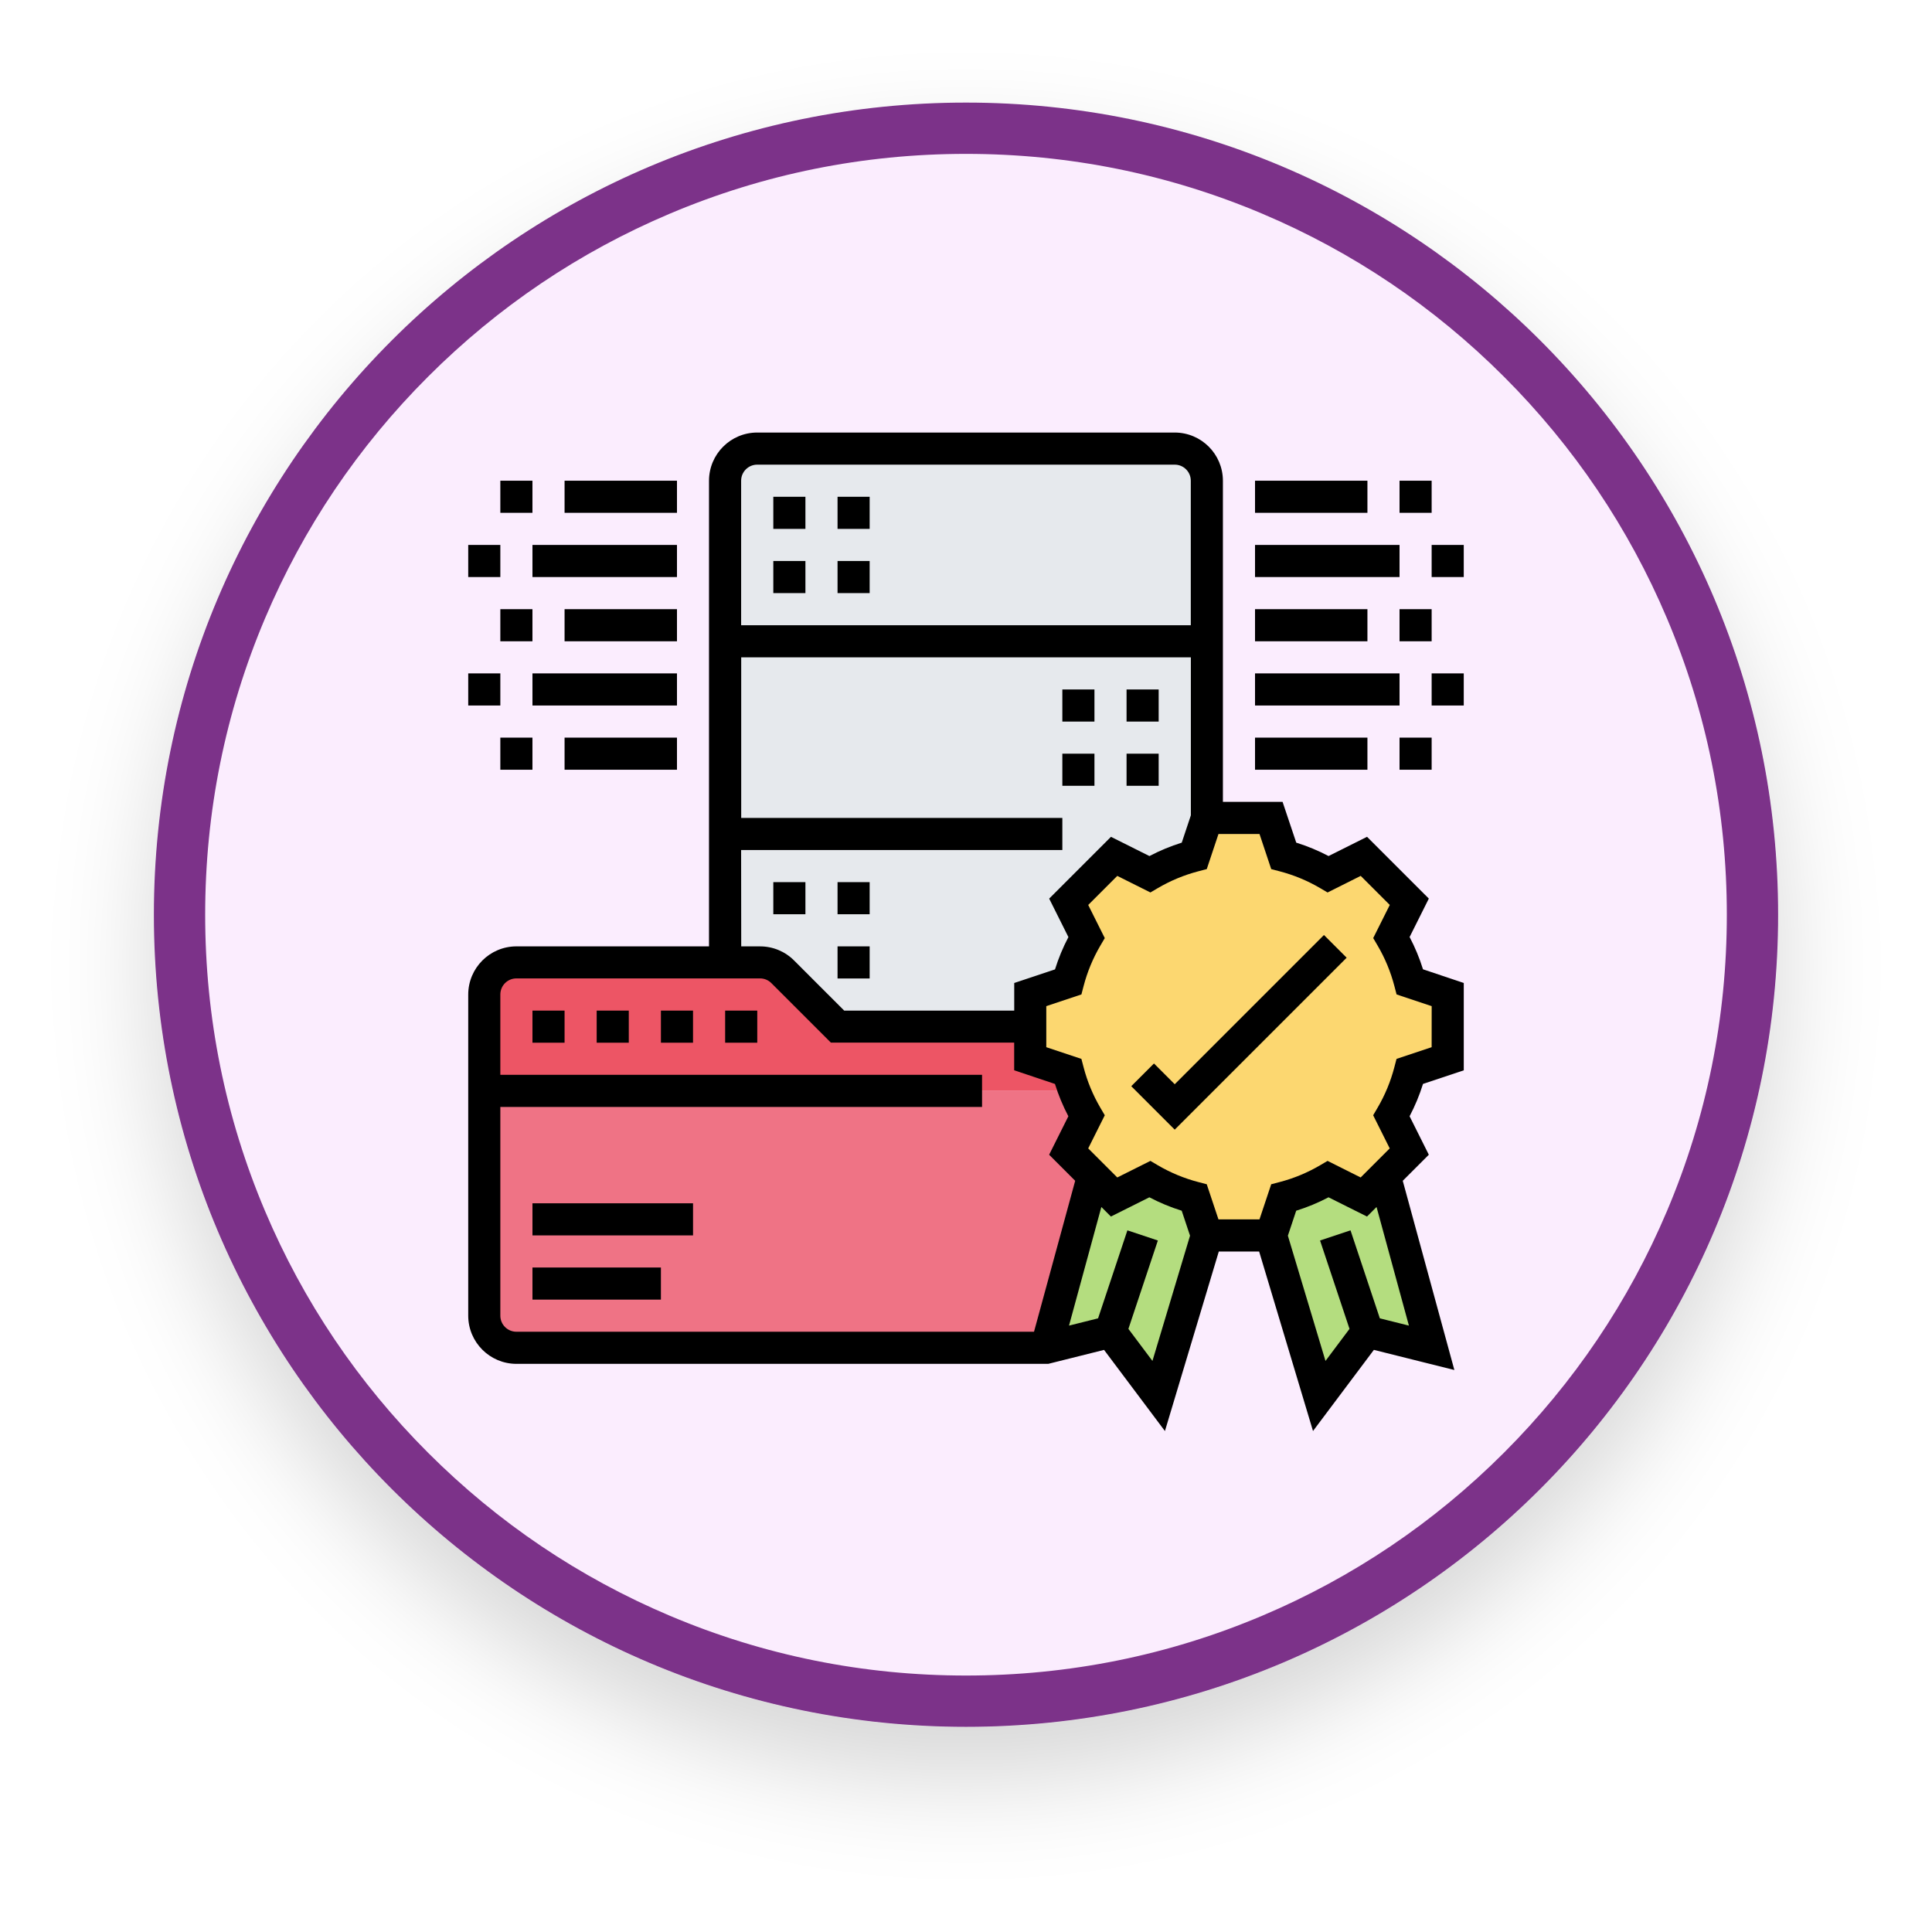
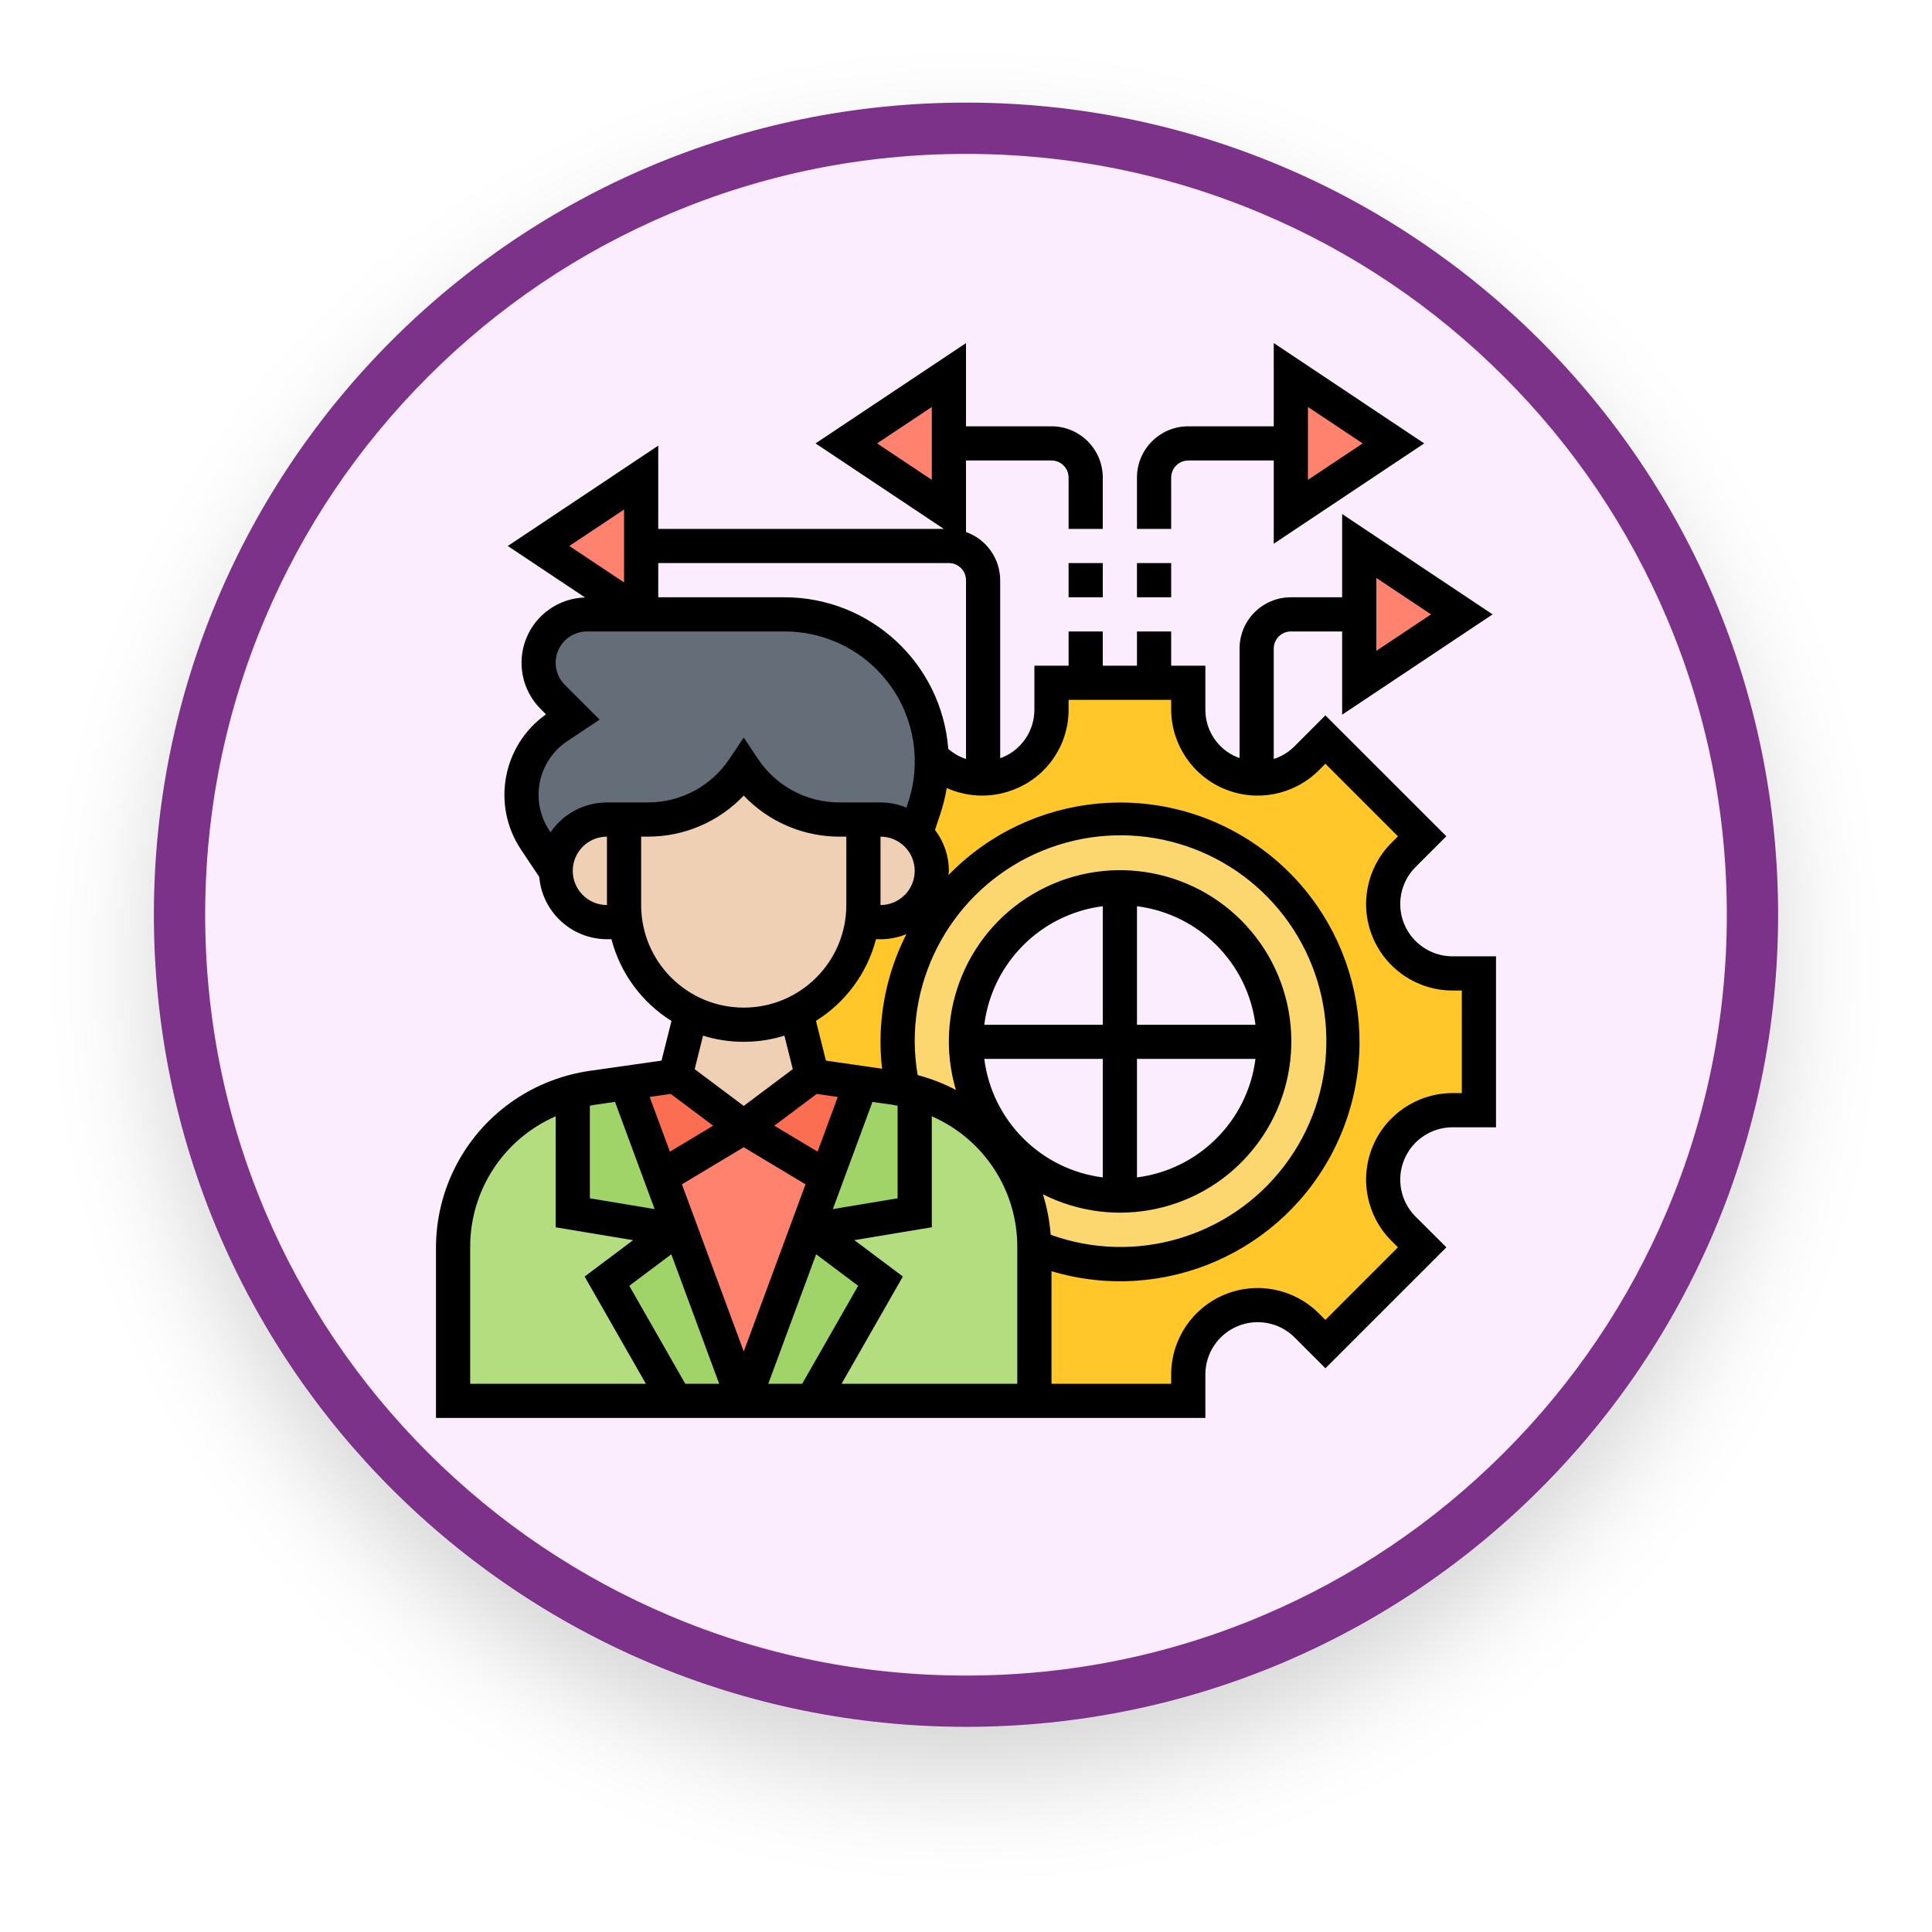
<svg xmlns="http://www.w3.org/2000/svg" width="113" height="113" viewBox="0 0 113 113">
  <defs>
    <filter id="Path_982547" x="0" y="0" width="113" height="113" filterUnits="userSpaceOnUse">
      <feOffset dy="3" input="SourceAlpha" />
      <feGaussianBlur stdDeviation="3" result="blur" />
      <feFlood flood-opacity="0.161" />
      <feComposite operator="in" in2="blur" />
      <feComposite in="SourceGraphic" />
    </filter>
  </defs>
-   <g id="Group_1179261" data-name="Group 1179261" transform="translate(-1109.49 -2375.809)">
-     <g id="Group_1179016" data-name="Group 1179016">
-       <g id="Group_1178714" data-name="Group 1178714" transform="translate(316 886.374)">
-         <g id="Group_1176922" data-name="Group 1176922" transform="translate(802.49 1495.435)">
-           <g id="Group_1172322" data-name="Group 1172322" transform="translate(0 0)">
-             <g id="Group_1164700" data-name="Group 1164700">
-               <g id="Group_1160931" data-name="Group 1160931">
-                 <g id="Group_1160749" data-name="Group 1160749">
-                   <g id="Group_1158891" data-name="Group 1158891">
-                     <g id="Group_1157406" data-name="Group 1157406">
-                       <g id="Group_1155793" data-name="Group 1155793">
-                         <g id="Group_1154704" data-name="Group 1154704">
-                           <g id="Group_1150790" data-name="Group 1150790">
-                             <g id="Group_1154214" data-name="Group 1154214">
-                               <g id="Group_1152583" data-name="Group 1152583">
-                                 <g id="Group_1146973" data-name="Group 1146973">
-                                   <g id="Group_1146954" data-name="Group 1146954">
-                                     <g transform="matrix(1, 0, 0, 1, -9, -6)" filter="url(#Path_982547)">
-                                       <g id="Path_982547-2" data-name="Path 982547" transform="translate(9 6)" fill="#fbedfe">
-                                         <path d="M 47.5 93.5 C 41.289 93.5 35.265 92.284 29.595 89.886 C 24.118 87.569 19.198 84.252 14.973 80.027 C 10.748 75.802 7.431 70.882 5.114 65.405 C 2.716 59.735 1.5 53.711 1.5 47.5 C 1.5 41.289 2.716 35.265 5.114 29.595 C 7.431 24.118 10.748 19.198 14.973 14.973 C 19.198 10.748 24.118 7.431 29.595 5.114 C 35.265 2.716 41.289 1.5 47.5 1.5 C 53.711 1.5 59.735 2.716 65.405 5.114 C 70.882 7.431 75.802 10.748 80.027 14.973 C 84.252 19.198 87.569 24.118 89.886 29.595 C 92.284 35.265 93.5 41.289 93.5 47.5 C 93.5 53.711 92.284 59.735 89.886 65.405 C 87.569 70.882 84.252 75.802 80.027 80.027 C 75.802 84.252 70.882 87.569 65.405 89.886 C 59.735 92.284 53.711 93.5 47.5 93.5 Z" stroke="none" />
-                                         <path d="M 47.5 3 C 41.491 3 35.664 4.176 30.18 6.496 C 24.881 8.737 20.122 11.946 16.034 16.034 C 11.946 20.121 8.737 24.881 6.496 30.179 C 4.176 35.664 3 41.491 3 47.5 C 3 53.509 4.176 59.336 6.496 64.82 C 8.737 70.119 11.946 74.878 16.034 78.966 C 20.122 83.054 24.881 86.263 30.18 88.504 C 35.664 90.824 41.491 92 47.5 92 C 53.509 92 59.336 90.824 64.821 88.504 C 70.119 86.263 74.878 83.054 78.966 78.966 C 83.054 74.878 86.263 70.119 88.504 64.82 C 90.824 59.336 92 53.509 92 47.5 C 92 41.491 90.824 35.664 88.504 30.179 C 86.263 24.881 83.054 20.121 78.966 16.034 C 74.878 11.946 70.119 8.737 64.821 6.496 C 59.336 4.176 53.509 3 47.5 3 M 47.5 0 C 73.734 0 95 21.266 95 47.5 C 95 73.733 73.734 95 47.5 95 C 21.266 95 7.62939453125e-06 73.733 7.62939453125e-06 47.5 C 7.62939453125e-06 21.266 21.266 0 47.5 0 Z" stroke="none" fill="#7b3289" />
+   <g id="Group_1206702" data-name="Group 1206702" transform="translate(-1109.98 -1055.342)">
+     <g id="Group_1206223" data-name="Group 1206223">
+       <g id="Group_1202718" data-name="Group 1202718" transform="translate(316.49 -1644.681)">
+         <g id="Group_1202072" data-name="Group 1202072" transform="translate(0 324.215)">
+           <g id="Group_1178713" data-name="Group 1178713" transform="translate(0 886.374)">
+             <g id="Group_1176922" data-name="Group 1176922" transform="translate(802.49 1495.435)">
+               <g id="Group_1172322" data-name="Group 1172322" transform="translate(0 0)">
+                 <g id="Group_1164700" data-name="Group 1164700">
+                   <g id="Group_1160931" data-name="Group 1160931">
+                     <g id="Group_1160749" data-name="Group 1160749">
+                       <g id="Group_1158891" data-name="Group 1158891">
+                         <g id="Group_1157406" data-name="Group 1157406">
+                           <g id="Group_1155793" data-name="Group 1155793">
+                             <g id="Group_1154704" data-name="Group 1154704">
+                               <g id="Group_1150790" data-name="Group 1150790">
+                                 <g id="Group_1154214" data-name="Group 1154214">
+                                   <g id="Group_1152583" data-name="Group 1152583">
+                                     <g id="Group_1146973" data-name="Group 1146973">
+                                       <g id="Group_1146954" data-name="Group 1146954">
+                                         <g transform="matrix(1, 0, 0, 1, -9, -6)" filter="url(#Path_982547)">
+                                           <g id="Path_982547-2" data-name="Path 982547" transform="translate(9 6)" fill="#fbedfe">
+                                             <path d="M 47.5 93.5 C 41.289 93.5 35.265 92.284 29.595 89.886 C 24.118 87.569 19.198 84.252 14.973 80.027 C 10.748 75.802 7.431 70.882 5.114 65.405 C 2.716 59.735 1.5 53.711 1.5 47.5 C 1.5 41.289 2.716 35.265 5.114 29.595 C 7.431 24.118 10.748 19.198 14.973 14.973 C 19.198 10.748 24.118 7.431 29.595 5.114 C 35.265 2.716 41.289 1.5 47.5 1.5 C 53.711 1.5 59.735 2.716 65.405 5.114 C 70.882 7.431 75.802 10.748 80.027 14.973 C 84.252 19.198 87.569 24.118 89.886 29.595 C 92.284 35.265 93.5 41.289 93.5 47.5 C 93.5 53.711 92.284 59.735 89.886 65.405 C 87.569 70.882 84.252 75.802 80.027 80.027 C 75.802 84.252 70.882 87.569 65.405 89.886 C 59.735 92.284 53.711 93.5 47.5 93.5 Z" stroke="none" />
+                                             <path d="M 47.5 3 C 41.491 3 35.664 4.176 30.18 6.496 C 24.881 8.737 20.122 11.946 16.034 16.034 C 11.946 20.121 8.737 24.881 6.496 30.179 C 4.176 35.664 3 41.491 3 47.5 C 3 53.509 4.176 59.336 6.496 64.82 C 8.737 70.119 11.946 74.878 16.034 78.966 C 20.122 83.054 24.881 86.263 30.18 88.504 C 35.664 90.824 41.491 92 47.5 92 C 53.509 92 59.336 90.824 64.821 88.504 C 70.119 86.263 74.878 83.054 78.966 78.966 C 83.054 74.878 86.263 70.119 88.504 64.82 C 90.824 59.336 92 53.509 92 47.5 C 92 41.491 90.824 35.664 88.504 30.179 C 86.263 24.881 83.054 20.121 78.966 16.034 C 74.878 11.946 70.119 8.737 64.821 6.496 C 59.336 4.176 53.509 3 47.5 3 M 47.5 0 C 73.734 0 95 21.266 95 47.5 C 95 73.733 73.734 95 47.5 95 C 21.266 95 7.62939453125e-06 73.733 7.62939453125e-06 47.5 C 7.62939453125e-06 21.266 21.266 0 47.5 0 Z" stroke="none" fill="#7b3289" />
+                                           </g>
+                                         </g>
                                      </g>
                                    </g>
                                  </g>
                                </g>
                              </g>
                            </g>
                          </g>
                        </g>
                      </g>
                    </g>
                  </g>
                </g>
              </g>
            </g>
          </g>
        </g>
      </g>
-       <g id="data-quality_5865913" transform="translate(1136.876 2401.108)">
-         <g id="Group_1179023" data-name="Group 1179023" transform="translate(0.939 0.939)">
-           <g id="Group_1179017" data-name="Group 1179017" transform="translate(0 37.566)">
-             <path id="Path_1040965" data-name="Path 1040965" d="M43.61,332.98l-2.74,10.047H9.878A1.878,1.878,0,0,1,8,341.148V328H42.515a10.219,10.219,0,0,0,.708,1.46l-1.044,2.088Z" transform="translate(-8 -328)" fill="#ef7385" />
+       <g id="decision-making_2452157" transform="translate(1134.48 1075.276)">
+         <g id="Group_1206221" data-name="Group 1206221">
+           <g id="Group_1206201" data-name="Group 1206201">
+             <path id="Path_1045331" data-name="Path 1045331" d="M28,41a13.352,13.352,0,0,0,.29,2.77c-.14-.03-.27-.05-.41-.07l-2.01-.29L23,43l-.93-3.71A6.939,6.939,0,0,0,25.92,34H27a3,3,0,0,0,2.06-5.18l.5-1.5A8.609,8.609,0,0,0,30,24.6a2.175,2.175,0,0,0-.01-.26H30l.1.1a3.971,3.971,0,0,0,2.93,1.16,3.851,3.851,0,0,0,1.45-.31c.02,0,.03-.01.05-.02A3.984,3.984,0,0,0,37,21.58V20h8v1.58a3.984,3.984,0,0,0,2.47,3.69c.02.01.03.02.05.02a3.972,3.972,0,0,0,4.38-.85l1.12-1.12,5.66,5.66L57.56,30.1a4,4,0,0,0-.85,4.38c0,.02.01.03.02.05A3.984,3.984,0,0,0,60.42,37H62v8H60.42a3.984,3.984,0,0,0-3.69,2.47c-.01.02-.02.03-.02.05a4,4,0,0,0,.85,4.38l1.12,1.12-5.66,5.66L51.9,57.56a4,4,0,0,0-4.38-.85c-.02,0-.03.01-.05.02A3.984,3.984,0,0,0,45,60.42V62H36V53a12.824,12.824,0,0,0,5,1A13,13,0,1,0,28,41Z" fill="#ffc729" />
          </g>
-           <g id="Group_1179018" data-name="Group 1179018" transform="translate(0 30.053)">
-             <path id="Path_1040966" data-name="Path 1040966" d="M42.515,271.513H8v-5.635A1.878,1.878,0,0,1,9.878,264H24.127a1.879,1.879,0,0,1,1.329.551l3.206,3.206h11.27v1.878l2.213.737A10.04,10.04,0,0,0,42.515,271.513Z" transform="translate(-8 -264)" fill="#ed5565" />
+           <g id="Group_1206202" data-name="Group 1206202">
+             <path id="Path_1045332" data-name="Path 1045332" d="M32,41a9,9,0,1,0,9-9A9,9,0,0,0,32,41Zm-.21,4.19A9.617,9.617,0,0,0,29,43.93c-.23-.06-.47-.12-.71-.16A13.352,13.352,0,0,1,28,41,13,13,0,1,1,41,54a12.824,12.824,0,0,1-5-1,9.48,9.48,0,0,0-4.21-7.81Z" fill="#fcd770" />
          </g>
-           <g id="Group_1179019" data-name="Group 1179019" transform="translate(14.087)">
-             <path id="Path_1040967" data-name="Path 1040967" d="M156.175,9.878V29.6l-.737,2.213a10.237,10.237,0,0,0-2.6,1.079l-2.088-1.044L148.092,34.5l1.044,2.088a10.236,10.236,0,0,0-1.079,2.6l-2.213.737V41.81h-11.27L131.368,38.6a1.879,1.879,0,0,0-1.329-.551H128V9.878A1.878,1.878,0,0,1,129.878,8H154.3A1.878,1.878,0,0,1,156.175,9.878Z" transform="translate(-128 -8)" fill="#e6e9ed" />
+           <g id="Group_1206203" data-name="Group 1206203">
+             <path id="Path_1045333" data-name="Path 1045333" d="M11,55l4,7H2V53.06a9.471,9.471,0,0,1,4.21-7.87A9.617,9.617,0,0,1,9,43.93V51l6,1Z" fill="#b4dd7f" />
          </g>
-           <g id="Group_1179020" data-name="Group 1179020" transform="translate(46.019 42.546)">
-             <path id="Path_1040968" data-name="Path 1040968" d="M405.635,379.527l-2.817,3.757L400,373.893l.737-2.213a10.237,10.237,0,0,0,2.6-1.079l2.088,1.044,1.224-1.224,2.74,10.047Z" transform="translate(-400 -370.42)" fill="#b4dd7f" />
+           <g id="Group_1206204" data-name="Group 1206204">
+             <path id="Path_1045334" data-name="Path 1045334" d="M36,53.06V62H23l4-7-4-3,6-1V43.93a9.617,9.617,0,0,1,2.79,1.26A9.48,9.48,0,0,1,36,53Z" fill="#b4dd7f" />
          </g>
-           <g id="Group_1179021" data-name="Group 1179021" transform="translate(32.87 42.546)">
-             <path id="Path_1040969" data-name="Path 1040969" d="M291.757,379.527l-3.757.939,2.74-10.047,1.224,1.224,2.088-1.044a10.235,10.235,0,0,0,2.6,1.079l.737,2.213-2.817,9.392Z" transform="translate(-288 -370.42)" fill="#b4dd7f" />
+           <g id="Group_1206205" data-name="Group 1206205">
+             <path id="Path_1045335" data-name="Path 1045335" d="M14.16,48.9l1.16,3.15L15,52,9,51V43.93a8.556,8.556,0,0,1,1.12-.23l2.01-.29Z" fill="#a0d468" />
          </g>
-           <g id="Group_1179022" data-name="Group 1179022" transform="translate(31.931 21.601)">
-             <path id="Path_1040970" data-name="Path 1040970" d="M282.584,207.966a10.043,10.043,0,0,1-.371-1.141L280,206.087v-3.757l2.213-.737a10.237,10.237,0,0,1,1.079-2.6l-1.044-2.088,2.655-2.655,2.088,1.044a10.236,10.236,0,0,1,2.6-1.079l.737-2.213h3.757l.737,2.213a10.237,10.237,0,0,1,2.6,1.079l2.088-1.044,2.655,2.655-1.044,2.088a10.237,10.237,0,0,1,1.079,2.6l2.213.737v3.757l-2.213.737a10.237,10.237,0,0,1-1.079,2.6l1.044,2.088-1.431,1.431-1.224,1.224-2.088-1.044a10.238,10.238,0,0,1-2.6,1.079l-.737,2.213h-3.757l-.737-2.213a10.236,10.236,0,0,1-2.6-1.079L284.9,214.17l-1.224-1.224-1.431-1.431,1.044-2.088A10.219,10.219,0,0,1,282.584,207.966Z" transform="translate(-280 -192)" fill="#fcd770" />
+           <g id="Group_1206206" data-name="Group 1206206">
+             <path id="Path_1045336" data-name="Path 1045336" d="M15.32,52.05,19,62H15l-4-7,4-3Z" fill="#a0d468" />
+           </g>
+           <g id="Group_1206207" data-name="Group 1206207">
+             <path id="Path_1045337" data-name="Path 1045337" d="M27,55l-4,7H19l3.68-9.95L23,52Z" fill="#a0d468" />
+           </g>
+           <g id="Group_1206208" data-name="Group 1206208">
+             <path id="Path_1045338" data-name="Path 1045338" d="M29,43.93V51l-6,1-.32.05,1.16-3.15,2.03-5.49,2.01.29c.14.02.27.04.41.07.24.04.48.1.71.16Z" fill="#a0d468" />
+           </g>
+           <g id="Group_1206209" data-name="Group 1206209">
+             <path id="Path_1045339" data-name="Path 1045339" d="M23.84,48.9l-1.16,3.15L19,62l-3.68-9.95L14.16,48.9,19,46Z" fill="#ff826e" />
+           </g>
+           <g id="Group_1206210" data-name="Group 1206210">
+             <path id="Path_1045340" data-name="Path 1045340" d="M19,46l-4.84,2.9-2.03-5.49L15,43Z" fill="#fc6e51" />
+           </g>
+           <g id="Group_1206211" data-name="Group 1206211">
+             <path id="Path_1045341" data-name="Path 1045341" d="M25.87,43.41,23.84,48.9,19,46l4-3Z" fill="#fc6e51" />
+           </g>
+           <g id="Group_1206212" data-name="Group 1206212">
+             <path id="Path_1045342" data-name="Path 1045342" d="M61,16l-6,4V12Z" fill="#ff826e" />
+           </g>
+           <g id="Group_1206213" data-name="Group 1206213">
+             <path id="Path_1045343" data-name="Path 1045343" d="M57,6l-6,4V2Z" fill="#ff826e" />
+           </g>
+           <g id="Group_1206214" data-name="Group 1206214">
+             <path id="Path_1045344" data-name="Path 1045344" d="M31,6v4L25,6l6-4Z" fill="#ff826e" />
+           </g>
+           <g id="Group_1206215" data-name="Group 1206215">
+             <path id="Path_1045345" data-name="Path 1045345" d="M13,15.23V16L7,12l6-4v7.23Z" fill="#ff826e" />
+           </g>
+           <g id="Group_1206216" data-name="Group 1206216">
+             <path id="Path_1045346" data-name="Path 1045346" d="M11,28a3,3,0,0,0-3,3L6.8,29.2a4.773,4.773,0,0,1,1.33-6.62L9,22,7.83,20.83a2.83,2.83,0,0,1,2-4.83H21.4a8.591,8.591,0,0,1,8.59,8.34,2.175,2.175,0,0,1,.01.26,8.609,8.609,0,0,1-.44,2.72l-.5,1.5A3.008,3.008,0,0,0,27,28H24.61A6.768,6.768,0,0,1,19,25a6.746,6.746,0,0,1-5.61,3H11Z" fill="#656d78" />
+           </g>
+           <g id="Group_1206217" data-name="Group 1206217">
+             <path id="Path_1045347" data-name="Path 1045347" d="M22.07,39.29,23,43l-4,3-4-3,.93-3.71a6.992,6.992,0,0,0,6.14,0Z" fill="#f0d0b4" />
+           </g>
+           <g id="Group_1206218" data-name="Group 1206218">
+             <path id="Path_1045348" data-name="Path 1045348" d="M27,28a3,3,0,0,1,0,6H25.92A5.547,5.547,0,0,0,26,33V28Z" fill="#f0d0b4" />
+           </g>
+           <g id="Group_1206219" data-name="Group 1206219">
+             <path id="Path_1045349" data-name="Path 1045349" d="M26,28v5a5.547,5.547,0,0,1-.08,1,6.939,6.939,0,0,1-3.85,5.29,6.992,6.992,0,0,1-6.14,0A6.965,6.965,0,0,1,12.08,34,5.546,5.546,0,0,1,12,33V28h1.39A6.746,6.746,0,0,0,19,25a6.768,6.768,0,0,0,5.61,3Z" fill="#f0d0b4" />
+           </g>
+           <g id="Group_1206220" data-name="Group 1206220">
+             <path id="Path_1045350" data-name="Path 1045350" d="M12,33a5.547,5.547,0,0,0,.08,1H11a3,3,0,0,1,0-6h1Z" fill="#f0d0b4" />
          </g>
        </g>
-         <g id="Group_1179024" data-name="Group 1179024">
-           <path id="Path_1040971" data-name="Path 1040971" d="M55.059,29.508l1.125-2.25L52.57,23.645,50.32,24.77a11.2,11.2,0,0,0-1.89-.784l-.8-2.385H44.14V2.817A2.821,2.821,0,0,0,41.323,0H16.9a2.821,2.821,0,0,0-2.817,2.817V30.053H2.817A2.821,2.821,0,0,0,0,32.87V51.654a2.821,2.821,0,0,0,2.817,2.817H33.925l3.264-.816,3.56,4.746L43.9,47.9h2.359L49.41,58.4l3.56-4.746,4.708,1.177L54.659,43.764l1.525-1.525-1.125-2.25a11.2,11.2,0,0,0,.784-1.89l2.385-.795v-5.11l-2.385-.8a11.2,11.2,0,0,0-.784-1.89ZM16.9,1.878H41.323a.94.94,0,0,1,.939.939V11.27h-26.3V2.817A.94.94,0,0,1,16.9,1.878Zm-.939,22.54H34.749V22.54H15.966V13.148h26.3v9.239l-.533,1.6a11.206,11.206,0,0,0-1.89.784l-2.25-1.125-3.614,3.614,1.125,2.25a11.2,11.2,0,0,0-.784,1.89l-2.385.795V33.81H21.99l-2.931-2.931a2.8,2.8,0,0,0-1.992-.825h-1.1ZM1.878,51.654V39.445H30.053V37.566H1.878v-4.7a.94.94,0,0,1,.939-.939H17.066a.932.932,0,0,1,.664.275l3.482,3.481h10.72V37.3l2.385.8a11.207,11.207,0,0,0,.784,1.89l-1.125,2.25L35.5,43.764l-2.408,8.829H2.817A.94.94,0,0,1,1.878,51.654ZM40.019,54.3l-1.406-1.875,1.723-5.168-1.782-.594-1.715,5.146-1.7.425,1.892-6.938.559.559,2.25-1.125a11.2,11.2,0,0,0,1.89.784l.487,1.461Zm15-2.066-1.7-.425-1.715-5.146-1.782.594,1.723,5.168L50.14,54.3l-2.2-7.325.487-1.461a11.206,11.206,0,0,0,1.89-.784l2.25,1.125.559-.559ZM56.349,35.95l-2.054.685-.129.493a9.333,9.333,0,0,1-.98,2.364l-.258.439.969,1.938-1.7,1.7L50.261,42.6l-.439.258a9.337,9.337,0,0,1-2.364.98l-.493.129-.685,2.054h-2.4l-.685-2.054-.493-.129a9.333,9.333,0,0,1-2.364-.98L39.9,42.6l-1.938.969-1.7-1.7.969-1.938-.258-.439a9.337,9.337,0,0,1-.98-2.364l-.129-.493L33.81,35.95v-2.4l2.054-.685.129-.493a9.333,9.333,0,0,1,.98-2.364l.258-.439-.969-1.938,1.7-1.7L39.9,26.9l.439-.258a9.337,9.337,0,0,1,2.364-.98l.493-.129.685-2.053h2.4l.685,2.054.493.129a9.333,9.333,0,0,1,2.364.98l.439.258L52.2,25.93l1.7,1.7-.969,1.938.258.439a9.337,9.337,0,0,1,.98,2.364l.129.493,2.053.685Z" />
-           <path id="Path_1040972" data-name="Path 1040972" d="M332.885,259.071l-1.214-1.214-1.328,1.328,2.542,2.542,10.056-10.056-1.328-1.328Z" transform="translate(-291.563 -220.954)" />
-           <path id="Path_1040973" data-name="Path 1040973" d="M128,288h1.878v1.878H128Z" transform="translate(-112.973 -254.19)" />
-           <path id="Path_1040974" data-name="Path 1040974" d="M64,288h1.878v1.878H64Z" transform="translate(-56.487 -254.19)" />
-           <path id="Path_1040975" data-name="Path 1040975" d="M96,288h1.878v1.878H96Z" transform="translate(-84.73 -254.19)" />
-           <path id="Path_1040976" data-name="Path 1040976" d="M32,288h1.878v1.878H32Z" transform="translate(-28.243 -254.19)" />
-           <path id="Path_1040977" data-name="Path 1040977" d="M152,32h1.878v1.878H152Z" transform="translate(-134.156 -28.243)" />
-           <path id="Path_1040978" data-name="Path 1040978" d="M152,64h1.878v1.878H152Z" transform="translate(-134.156 -56.487)" />
-           <path id="Path_1040979" data-name="Path 1040979" d="M184,32h1.878v1.878H184Z" transform="translate(-162.399 -28.243)" />
-           <path id="Path_1040980" data-name="Path 1040980" d="M184,64h1.878v1.878H184Z" transform="translate(-162.399 -56.487)" />
-           <path id="Path_1040981" data-name="Path 1040981" d="M152,224h1.878v1.878H152Z" transform="translate(-134.156 -197.704)" />
-           <path id="Path_1040982" data-name="Path 1040982" d="M184,224h1.878v1.878H184Z" transform="translate(-162.399 -197.704)" />
-           <path id="Path_1040983" data-name="Path 1040983" d="M184,256h1.878v1.878H184Z" transform="translate(-162.399 -225.947)" />
-           <path id="Path_1040984" data-name="Path 1040984" d="M328,128h1.878v1.878H328Z" transform="translate(-289.495 -112.973)" />
-           <path id="Path_1040985" data-name="Path 1040985" d="M328,160h1.878v1.878H328Z" transform="translate(-289.495 -141.217)" />
-           <path id="Path_1040986" data-name="Path 1040986" d="M296,128h1.878v1.878H296Z" transform="translate(-261.251 -112.973)" />
-           <path id="Path_1040987" data-name="Path 1040987" d="M296,160h1.878v1.878H296Z" transform="translate(-261.251 -141.217)" />
-           <path id="Path_1040988" data-name="Path 1040988" d="M32,384h9.392v1.878H32Z" transform="translate(-28.243 -338.92)" />
-           <path id="Path_1040989" data-name="Path 1040989" d="M32,416h7.513v1.878H32Z" transform="translate(-28.243 -367.164)" />
-           <path id="Path_1040990" data-name="Path 1040990" d="M392,56h8.452v1.878H392Z" transform="translate(-345.981 -49.426)" />
-           <path id="Path_1040991" data-name="Path 1040991" d="M480,56h1.878v1.878H480Z" transform="translate(-423.651 -49.426)" />
-           <path id="Path_1040992" data-name="Path 1040992" d="M392,88h6.574v1.878H392Z" transform="translate(-345.981 -77.669)" />
-           <path id="Path_1040993" data-name="Path 1040993" d="M464,88h1.878v1.878H464Z" transform="translate(-409.529 -77.669)" />
-           <path id="Path_1040994" data-name="Path 1040994" d="M392,24h6.574v1.878H392Z" transform="translate(-345.981 -21.183)" />
-           <path id="Path_1040995" data-name="Path 1040995" d="M464,24h1.878v1.878H464Z" transform="translate(-409.529 -21.183)" />
-           <path id="Path_1040996" data-name="Path 1040996" d="M392,120h8.452v1.878H392Z" transform="translate(-345.981 -105.913)" />
-           <path id="Path_1040997" data-name="Path 1040997" d="M480,120h1.878v1.878H480Z" transform="translate(-423.651 -105.913)" />
-           <path id="Path_1040998" data-name="Path 1040998" d="M392,152h6.574v1.878H392Z" transform="translate(-345.981 -134.156)" />
-           <path id="Path_1040999" data-name="Path 1040999" d="M464,152h1.878v1.878H464Z" transform="translate(-409.529 -134.156)" />
-           <path id="Path_1041000" data-name="Path 1041000" d="M32,56h8.452v1.878H32Z" transform="translate(-28.243 -49.426)" />
-           <path id="Path_1041001" data-name="Path 1041001" d="M0,56H1.878v1.878H0Z" transform="translate(0 -49.426)" />
-           <path id="Path_1041002" data-name="Path 1041002" d="M48,88h6.574v1.878H48Z" transform="translate(-42.365 -77.669)" />
-           <path id="Path_1041003" data-name="Path 1041003" d="M16,88h1.878v1.878H16Z" transform="translate(-14.122 -77.669)" />
-           <path id="Path_1041004" data-name="Path 1041004" d="M48,24h6.574v1.878H48Z" transform="translate(-42.365 -21.183)" />
-           <path id="Path_1041005" data-name="Path 1041005" d="M16,24h1.878v1.878H16Z" transform="translate(-14.122 -21.183)" />
-           <path id="Path_1041006" data-name="Path 1041006" d="M32,120h8.452v1.878H32Z" transform="translate(-28.243 -105.913)" />
-           <path id="Path_1041007" data-name="Path 1041007" d="M0,120H1.878v1.878H0Z" transform="translate(0 -105.913)" />
-           <path id="Path_1041008" data-name="Path 1041008" d="M48,152h6.574v1.878H48Z" transform="translate(-42.365 -134.156)" />
-           <path id="Path_1041009" data-name="Path 1041009" d="M16,152h1.878v1.878H16Z" transform="translate(-14.122 -134.156)" />
+         <g id="Group_1206222" data-name="Group 1206222">
+           <path id="Path_1045351" data-name="Path 1045351" d="M60.423,36a3.06,3.06,0,0,1-2.152-5.2l1.823-1.823L53.02,21.907,51.2,23.73a2.954,2.954,0,0,1-1.2.727V18a1,1,0,0,1,1-1h3v4.868L62.8,16,54,10.132V15H51a3,3,0,0,0-3,3v6.4c-.049-.018-.1-.029-.147-.05A2.992,2.992,0,0,1,46,21.577V19H44V17H42v2H40V17H38v2H36v2.577a3.014,3.014,0,0,1-1.9,2.8c-.031.013-.064.02-.1.032V14a3,3,0,0,0-2-2.816V7h5a1,1,0,0,1,1,1v3h2V8a3,3,0,0,0-3-3H32V.132L23.2,6l7.5,5H14V6.132L5.2,12l4.517,3.011a3.822,3.822,0,0,0-2.593,6.524l.312.312a5.771,5.771,0,0,0-1.463,7.91l1.066,1.6A3.991,3.991,0,0,0,11,35h.263a8.011,8.011,0,0,0,3.511,4.78L14.192,42.1l-4.209.6a10.55,10.55,0,0,0-4.324,1.652A10.444,10.444,0,0,0,1,53.064V63H46V60.423a3.06,3.06,0,0,1,5.2-2.152l1.823,1.823,7.074-7.074L58.27,51.2A3.061,3.061,0,0,1,60.423,46H63V36ZM56,13.868,59.2,16,56,18.132ZM30,8.132,26.8,6,30,3.868ZM31,13a1,1,0,0,1,1,1V24.458a2.975,2.975,0,0,1-1.037-.592A9.611,9.611,0,0,0,21.4,15H14V13Zm5.952,39.285a10.463,10.463,0,0,0-.455-2.369,10.015,10.015,0,1,0-5.088-6.1,10.589,10.589,0,0,0-2.236-.87A12.21,12.21,0,0,1,29,41a12.039,12.039,0,1,1,7.952,11.285ZM23.268,44.048l1.234.176-1.183,3.2-2.53-1.518Zm4.465.639c.09.013.177.038.267.054v5.412l-3.788.632,2.317-6.27ZM19,47.166l3.614,2.169L19,59.114l-3.614-9.779ZM17.564,61H15.58l-3.274-5.729,2.458-1.844Zm5.671-7.574,2.458,1.844L22.42,61H20.436Zm5.072,1.3L25.47,52.6,30,51.848v-6.49a8.321,8.321,0,0,1,5,7.706V61H24.723ZM33.069,42H40v6.931A8.008,8.008,0,0,1,33.069,42ZM42,42h6.931A8.007,8.007,0,0,1,42,48.931Zm0-2V33.069A8.007,8.007,0,0,1,48.931,40Zm-2,0H33.069A8.007,8.007,0,0,1,40,33.069ZM27,41a14.236,14.236,0,0,0,.091,1.574L23.807,42.1l-.582-2.325A8.018,8.018,0,0,0,26.736,35H27a3.984,3.984,0,0,0,1.516-.3A13.89,13.89,0,0,0,27,41Zm0-12a2,2,0,0,1,0,4ZM12,9.868v4.264L8.8,12ZM8.681,23.415l1.889-1.26L8.536,20.121A1.828,1.828,0,0,1,9.828,17H21.4a7.6,7.6,0,0,1,7.213,10.008l-.1.293A3.977,3.977,0,0,0,27,27H24.6a5.723,5.723,0,0,1-4.773-2.555L19,23.2l-.832,1.248A5.724,5.724,0,0,1,13.395,27H11a4,4,0,0,0-3.3,1.746l-.066-.1a3.771,3.771,0,0,1,1.047-5.232ZM9,31a2,2,0,0,1,2-2v4A2,2,0,0,1,9,31Zm4,2V29h.4A7.717,7.717,0,0,0,19,26.6,7.719,7.719,0,0,0,24.6,29H25v4a6,6,0,0,1-12,0Zm6,8a7.99,7.99,0,0,0,2.379-.361l.489,1.96L19,44.75,16.131,42.6l.489-1.96A7.97,7.97,0,0,0,19,41Zm-4.268,3.048,2.479,1.859-2.53,1.518-1.183-3.2Zm-3.261.466,2.317,6.27L10,50.152V44.74c.089-.016.177-.041.267-.054ZM3,53.064a8.321,8.321,0,0,1,5-7.706v6.49l4.531.754L9.694,54.729,13.277,61H3ZM61,44h-.577a5.06,5.06,0,0,0-3.567,8.611l.409.409-4.246,4.246-.409-.409A5.059,5.059,0,0,0,44,60.423V61H37V54.416a14,14,0,1,0-6.025-23.168c0-.083.025-.163.025-.248a3.961,3.961,0,0,0-.814-2.393l.322-.967a9.7,9.7,0,0,0,.366-1.485,5.046,5.046,0,0,0,4.04.044A4.99,4.99,0,0,0,38,21.577V21h6v.577a5.06,5.06,0,0,0,8.611,3.567l.409-.409,4.246,4.246-.409.409A5.059,5.059,0,0,0,60.423,38H61Z" />
+           <path id="Path_1045352" data-name="Path 1045352" d="M44,8a1,1,0,0,1,1-1h5v4.868L58.8,6,50,.132V5H45a3,3,0,0,0-3,3v3h2Zm8-4.132L55.2,6,52,8.132Z" />
+           <path id="Path_1045353" data-name="Path 1045353" d="M42,13h2v2H42Z" />
+           <path id="Path_1045354" data-name="Path 1045354" d="M38,13h2v2H38Z" />
        </g>
      </g>
    </g>
  </g>
</svg>
